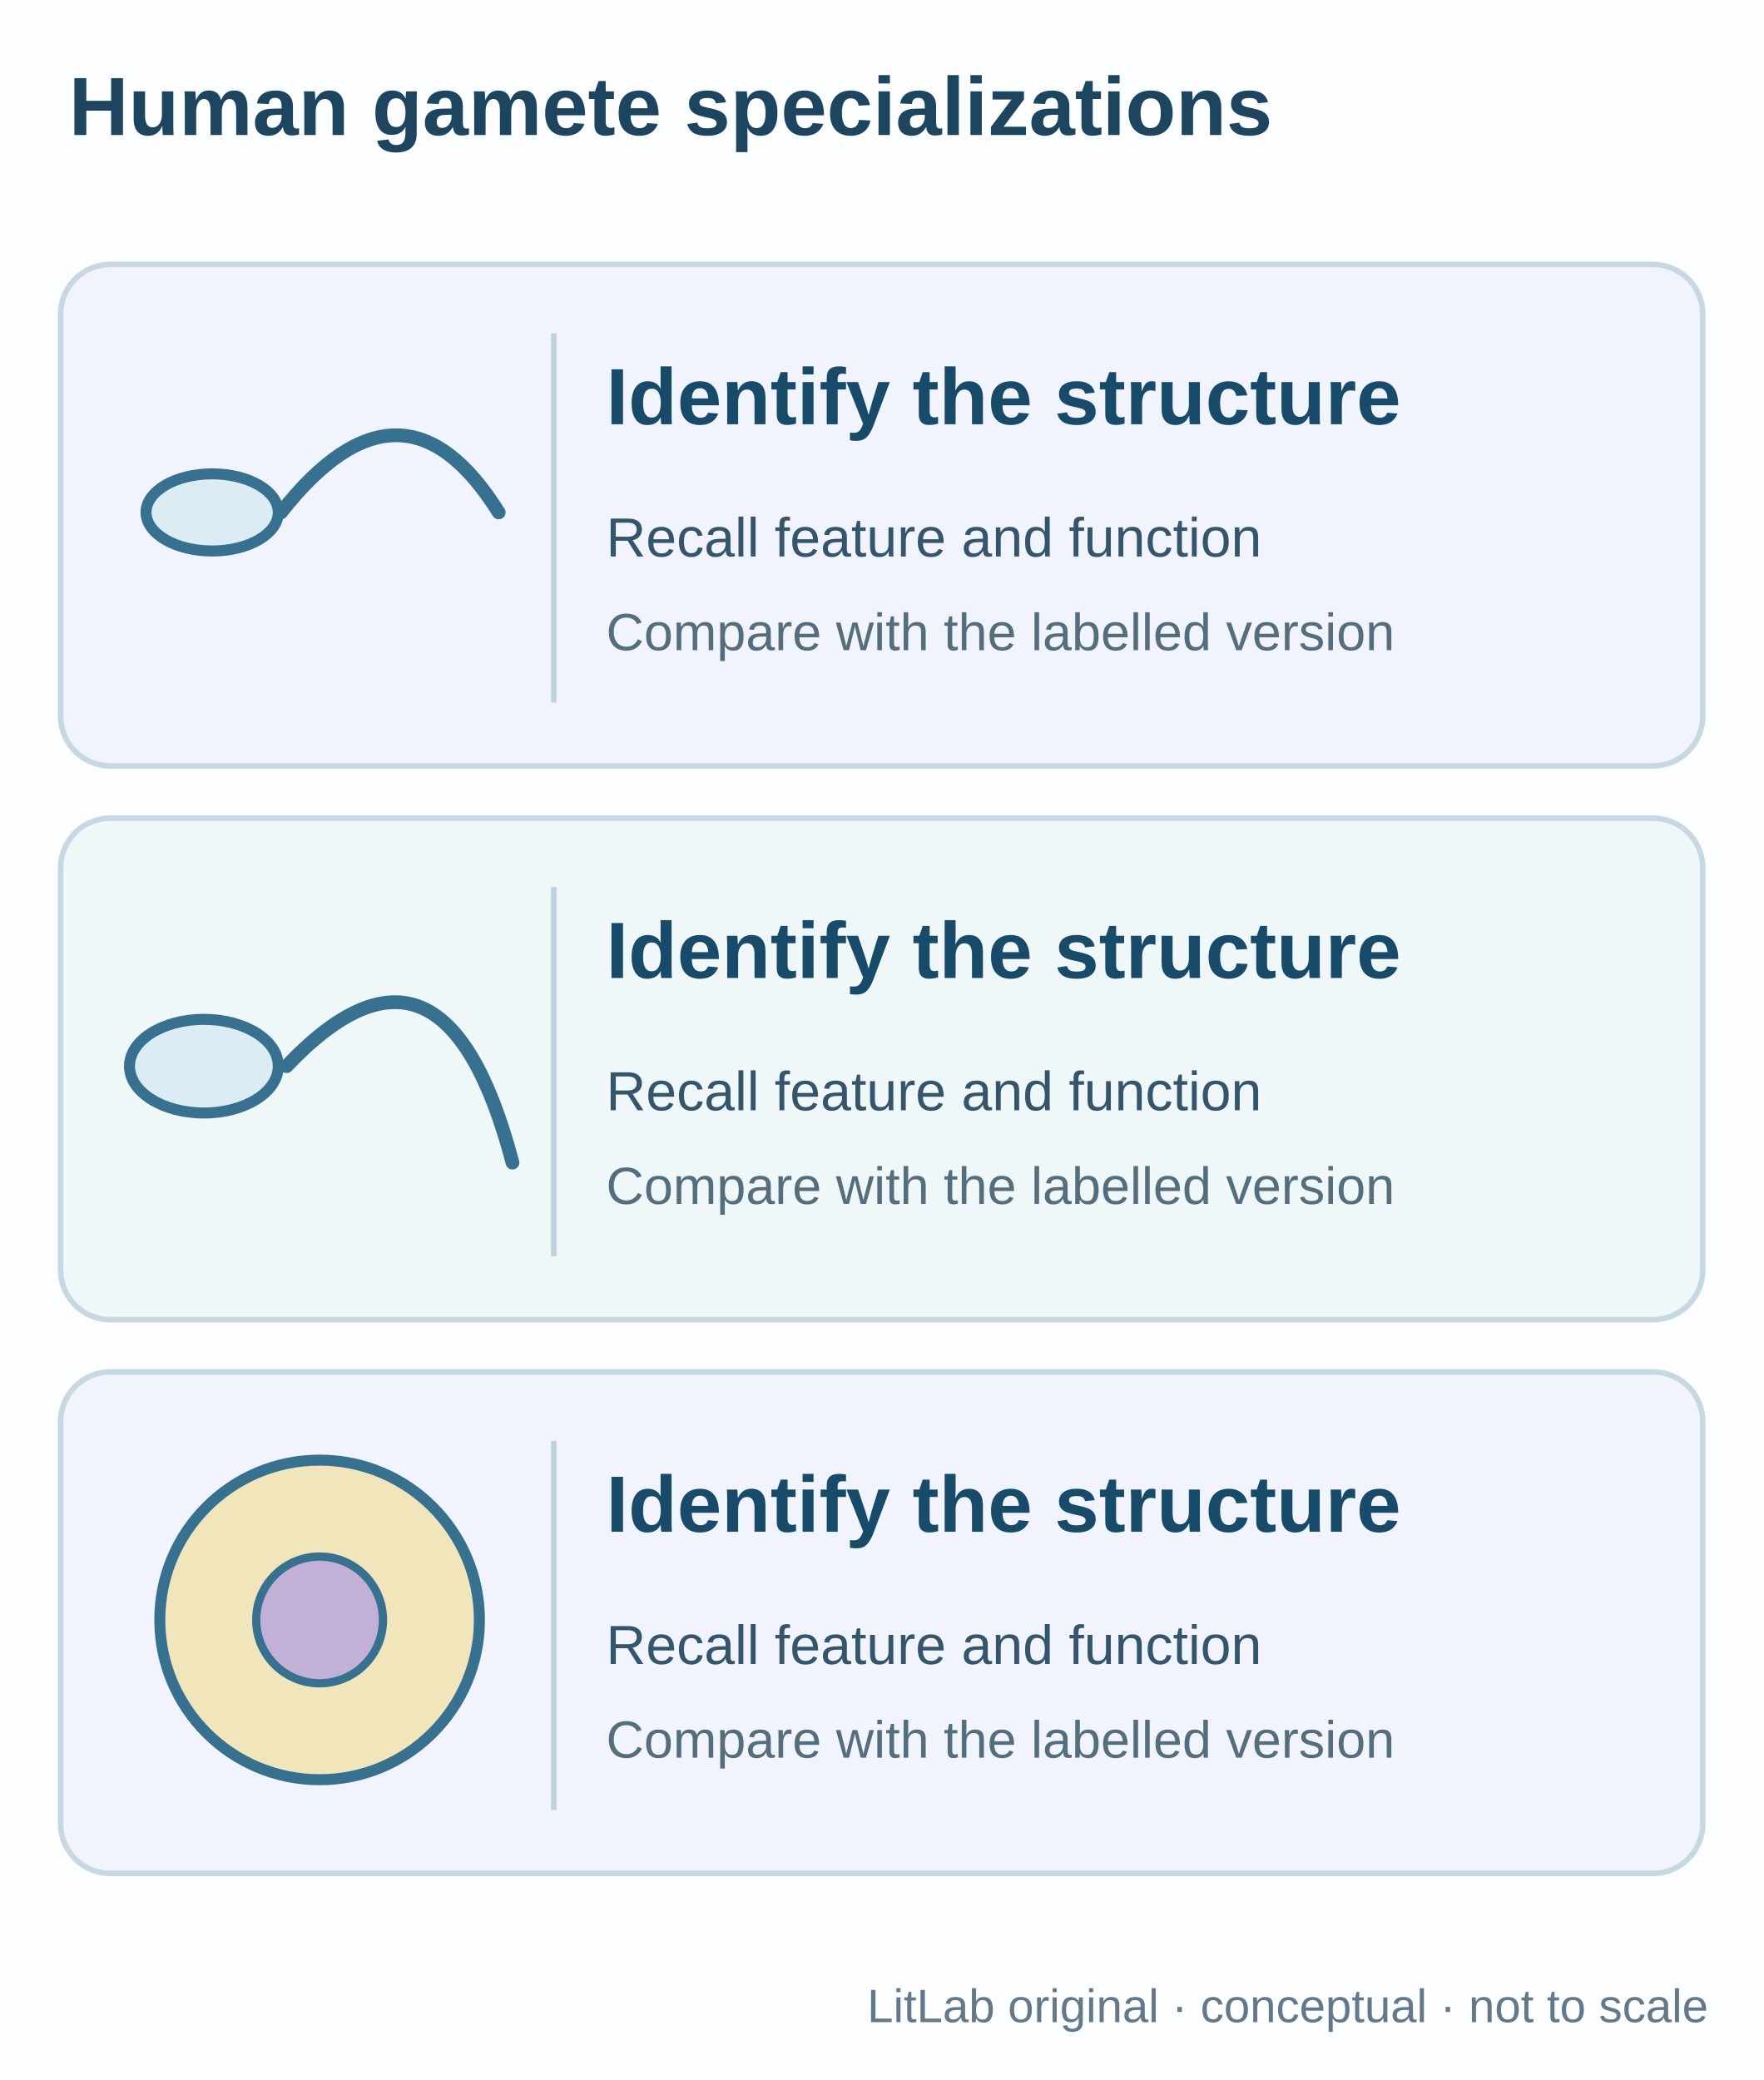
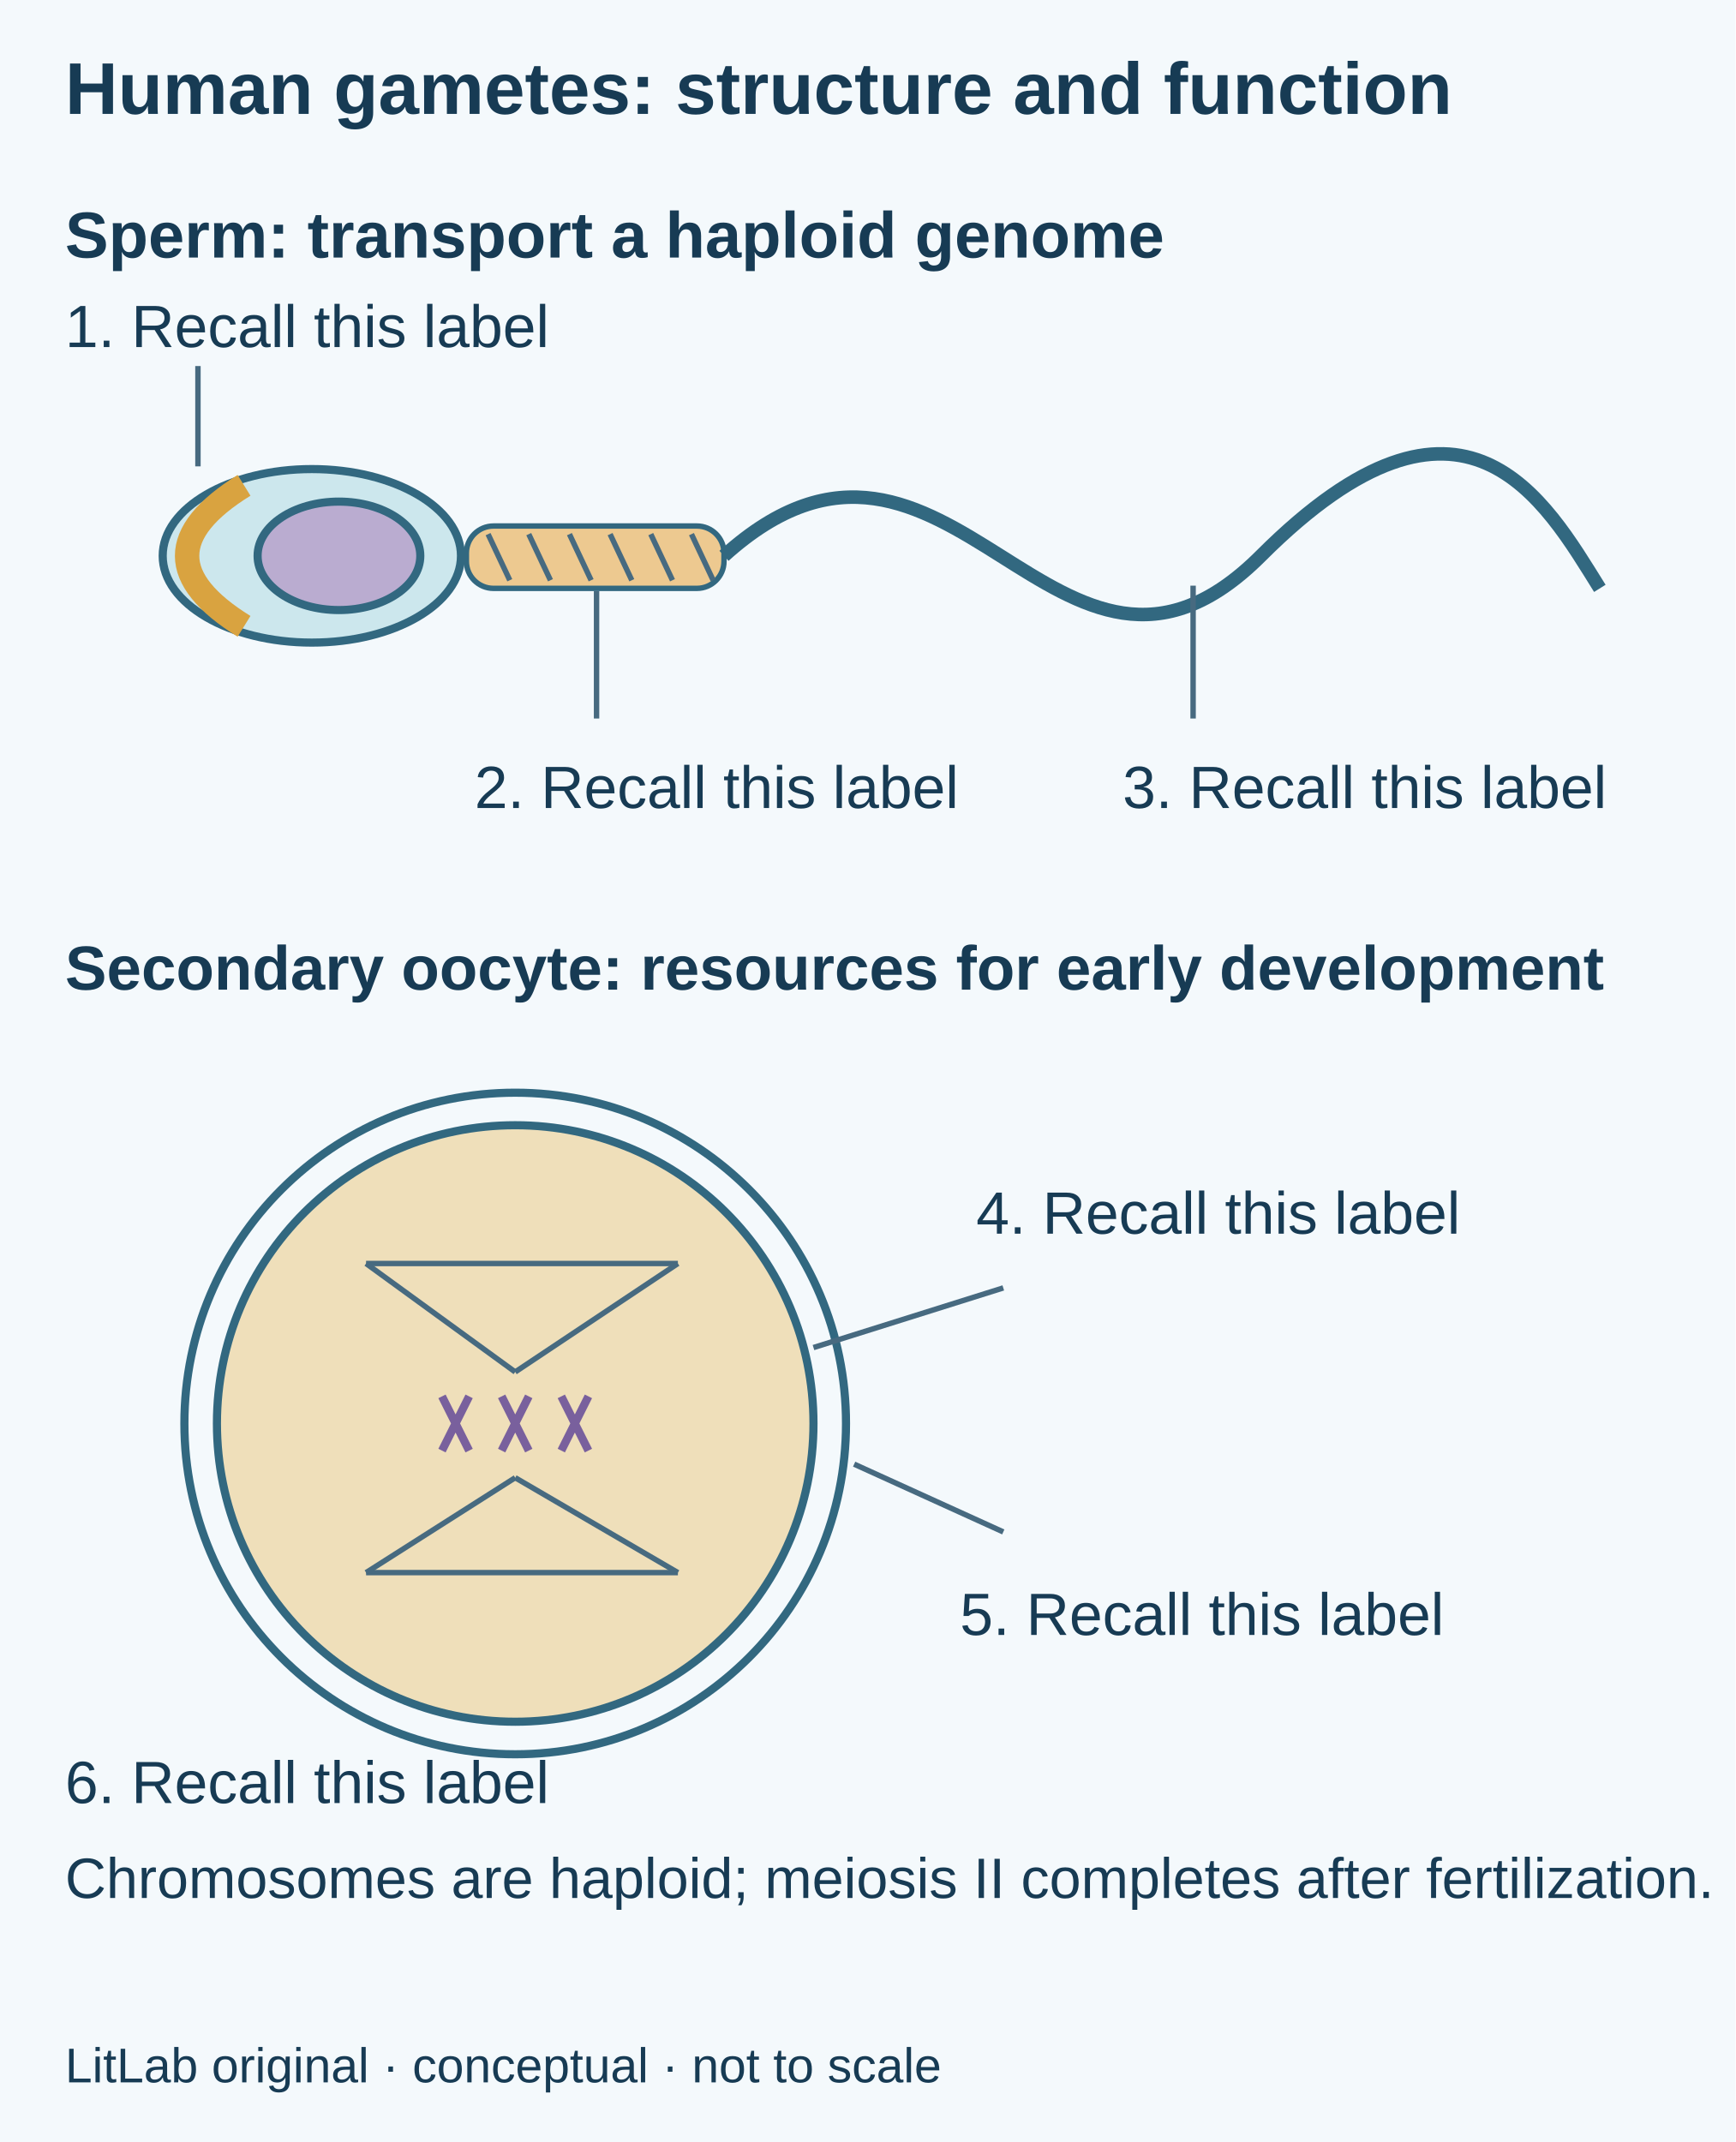
- <svg xmlns="http://www.w3.org/2000/svg" viewBox="0 0 640 755">
-   <rect width="640" height="755" fill="#fbfdff" />
-   <text x="25" y="49" font-family="Arial" font-size="30" font-weight="bold" fill="#1e4560">Human gamete specializations</text>
-   <rect x="22" y="96" width="596" height="182" rx="18" fill="#f1f4fc" stroke="#c6d8e2" stroke-width="2" />
-   <ellipse cx="77" cy="186" rx="24" ry="14" fill="#dcecf4" stroke="#37718f" stroke-width="4" />
-   <path d="M102 186 Q146 130 181 186" fill="none" stroke="#37718f" stroke-width="5" stroke-linecap="round" />
-   <path d="M201 121 v134" stroke="#bdd2dc" stroke-width="2" />
-   <text x="220" y="154" font-family="Arial" font-size="29" font-weight="bold" fill="#184a69">Identify the structure</text>
-   <text x="220" y="202" font-family="Arial" font-size="20" fill="#34556b">Recall feature and function</text>
-   <text x="220" y="236" font-family="Arial" font-size="19" fill="#546e7d">Compare with the labelled version</text>
-   <rect x="22" y="297" width="596" height="182" rx="18" fill="#eff7f8" stroke="#c6d8e2" stroke-width="2" />
-   <ellipse cx="74" cy="387" rx="27" ry="17" fill="#dcecf4" stroke="#37718f" stroke-width="4" />
-   <path d="M104 387 Q161 327 186 422" fill="none" stroke="#37718f" stroke-width="5" stroke-linecap="round" />
-   <path d="M201 322 v134" stroke="#bdd2dc" stroke-width="2" />
-   <text x="220" y="355" font-family="Arial" font-size="29" font-weight="bold" fill="#184a69">Identify the structure</text>
-   <text x="220" y="403" font-family="Arial" font-size="20" fill="#34556b">Recall feature and function</text>
-   <text x="220" y="437" font-family="Arial" font-size="19" fill="#546e7d">Compare with the labelled version</text>
-   <rect x="22" y="498" width="596" height="182" rx="18" fill="#f1f4fc" stroke="#c6d8e2" stroke-width="2" />
-   <ellipse cx="116" cy="588" rx="58" ry="58" fill="#f1e5bc" stroke="#37718f" stroke-width="4" />
-   <circle cx="116" cy="588" r="23" fill="#c2b1d6" stroke="#37718f" stroke-width="3" />
-   <path d="M201 523 v134" stroke="#bdd2dc" stroke-width="2" />
-   <text x="220" y="556" font-family="Arial" font-size="29" font-weight="bold" fill="#184a69">Identify the structure</text>
-   <text x="220" y="604" font-family="Arial" font-size="20" fill="#34556b">Recall feature and function</text>
-   <text x="220" y="638" font-family="Arial" font-size="19" fill="#546e7d">Compare with the labelled version</text>
-   <text x="620" y="734" text-anchor="end" font-family="Arial" font-size="17" fill="#63798a">LitLab original · conceptual · not to scale</text>
+ <svg xmlns="http://www.w3.org/2000/svg" viewBox="0 0 640 790" role="img" aria-labelledby="title desc">
+   <defs>
+     <marker id="arrow" viewBox="0 0 10 10" refX="9" refY="5" markerWidth="7" markerHeight="7" orient="auto">
+       <path d="M0 0 L10 5 L0 10 Z" fill="#326880" />
+     </marker>
+   </defs>
+   <rect width="640" height="790" fill="#f4f9fc" />
+   <text x="24" y="42" font-family="Arial,sans-serif" font-size="27" font-weight="bold" fill="#173b54">Human gametes: structure and function</text>
+   <text x="24" y="95" font-family="Arial,sans-serif" font-size="24" font-weight="bold" fill="#173b54">Sperm: transport a haploid genome</text>
+   <ellipse cx="115" cy="205" rx="55" ry="32" fill="#cce7ed" stroke="#326880" stroke-width="3" />
+   <ellipse cx="125" cy="205" rx="30" ry="20" fill="#baacd0" stroke="#326880" stroke-width="3" />
+   <path d="M90 179 Q48 205 90 231" fill="none" stroke="#d9a340" stroke-width="9" />
+   <rect x="172" y="194" width="95" height="23" rx="10" fill="#edc990" stroke="#326880" stroke-width="2" />
+   <path d="M180 197 L188 214" fill="none" stroke="#476a80" stroke-width="2" />
+   <path d="M195 197 L203 214" fill="none" stroke="#476a80" stroke-width="2" />
+   <path d="M210 197 L218 214" fill="none" stroke="#476a80" stroke-width="2" />
+   <path d="M225 197 L233 214" fill="none" stroke="#476a80" stroke-width="2" />
+   <path d="M240 197 L248 214" fill="none" stroke="#476a80" stroke-width="2" />
+   <path d="M255 197 L263 214" fill="none" stroke="#476a80" stroke-width="2" />
+   <path d="M267 205 C350 130 390 280 465 205 S570 185 590 217" fill="none" stroke="#326880" stroke-width="5" />
+   <path d="M73 172 L73 135" fill="none" stroke="#476a80" stroke-width="2" />
+   <path d="M220 218 L220 265" fill="none" stroke="#476a80" stroke-width="2" />
+   <path d="M440 216 L440 265" fill="none" stroke="#476a80" stroke-width="2" />
+   <text x="24" y="365" font-family="Arial,sans-serif" font-size="23" font-weight="bold" fill="#173b54">Secondary oocyte: resources for early development</text>
+   <circle cx="190" cy="525" r="110" fill="#efdfba" stroke="#326880" stroke-width="3" />
+   <circle cx="190" cy="525" r="122" fill="none" stroke="#326880" stroke-width="3" />
+   <path d="M163 515 l10 20 m0 -20 l-10 20" stroke="#79609d" stroke-width="3" />
+   <path d="M185 515 l10 20 m0 -20 l-10 20" stroke="#79609d" stroke-width="3" />
+   <path d="M207 515 l10 20 m0 -20 l-10 20" stroke="#79609d" stroke-width="3" />
+   <path d="M135 466 L250 466" fill="none" stroke="#476a80" stroke-width="2" />
+   <path d="M135 466 L190 506" fill="none" stroke="#476a80" stroke-width="2" />
+   <path d="M250 466 L190 506" fill="none" stroke="#476a80" stroke-width="2" />
+   <path d="M135 580 L250 580" fill="none" stroke="#476a80" stroke-width="2" />
+   <path d="M135 580 L190 545" fill="none" stroke="#476a80" stroke-width="2" />
+   <path d="M250 580 L190 545" fill="none" stroke="#476a80" stroke-width="2" />
+   <path d="M300 497 L370 475" fill="none" stroke="#476a80" stroke-width="2" />
+   <path d="M315 540 L370 565" fill="none" stroke="#476a80" stroke-width="2" />
+   <text x="24" y="700" font-family="Arial,sans-serif" font-size="21" font-weight="normal" fill="#173b54">Chromosomes are haploid; meiosis II completes after fertilization.</text>
+   <text x="24" y="128" font-family="Arial,sans-serif" font-size="22" font-weight="normal" fill="#173b54">1. Recall this label</text>
+   <text x="175" y="298" font-family="Arial,sans-serif" font-size="22" font-weight="normal" fill="#173b54">2. Recall this label</text>
+   <text x="414" y="298" font-family="Arial,sans-serif" font-size="22" font-weight="normal" fill="#173b54">3. Recall this label</text>
+   <text x="360" y="455" font-family="Arial,sans-serif" font-size="22" font-weight="normal" fill="#173b54">4. Recall this label</text>
+   <text x="354" y="603" font-family="Arial,sans-serif" font-size="22" font-weight="normal" fill="#173b54">5. Recall this label</text>
+   <text x="24" y="665" font-family="Arial,sans-serif" font-size="22" font-weight="normal" fill="#173b54">6. Recall this label</text>
+   <text x="24" y="768" font-family="Arial,sans-serif" font-size="18" font-weight="normal" fill="#173b54">LitLab original · conceptual · not to scale</text>
</svg>
